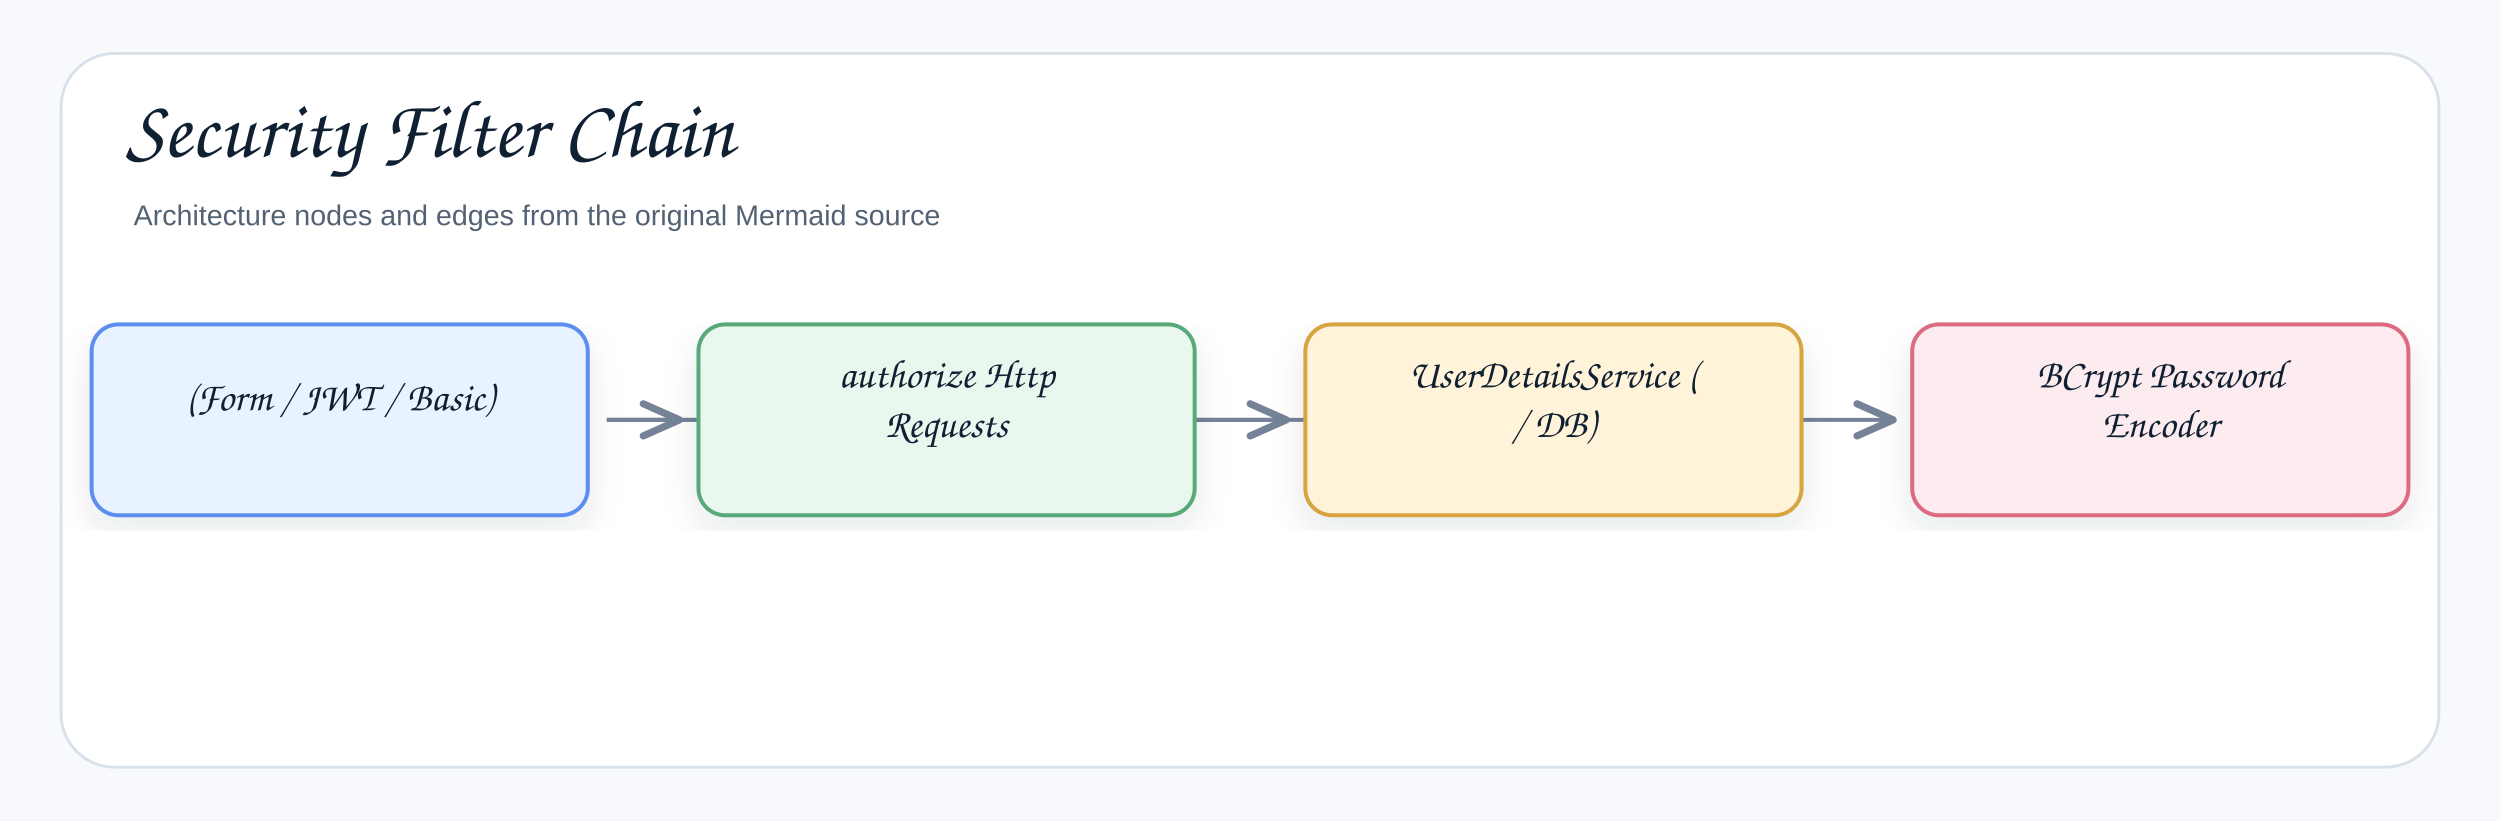
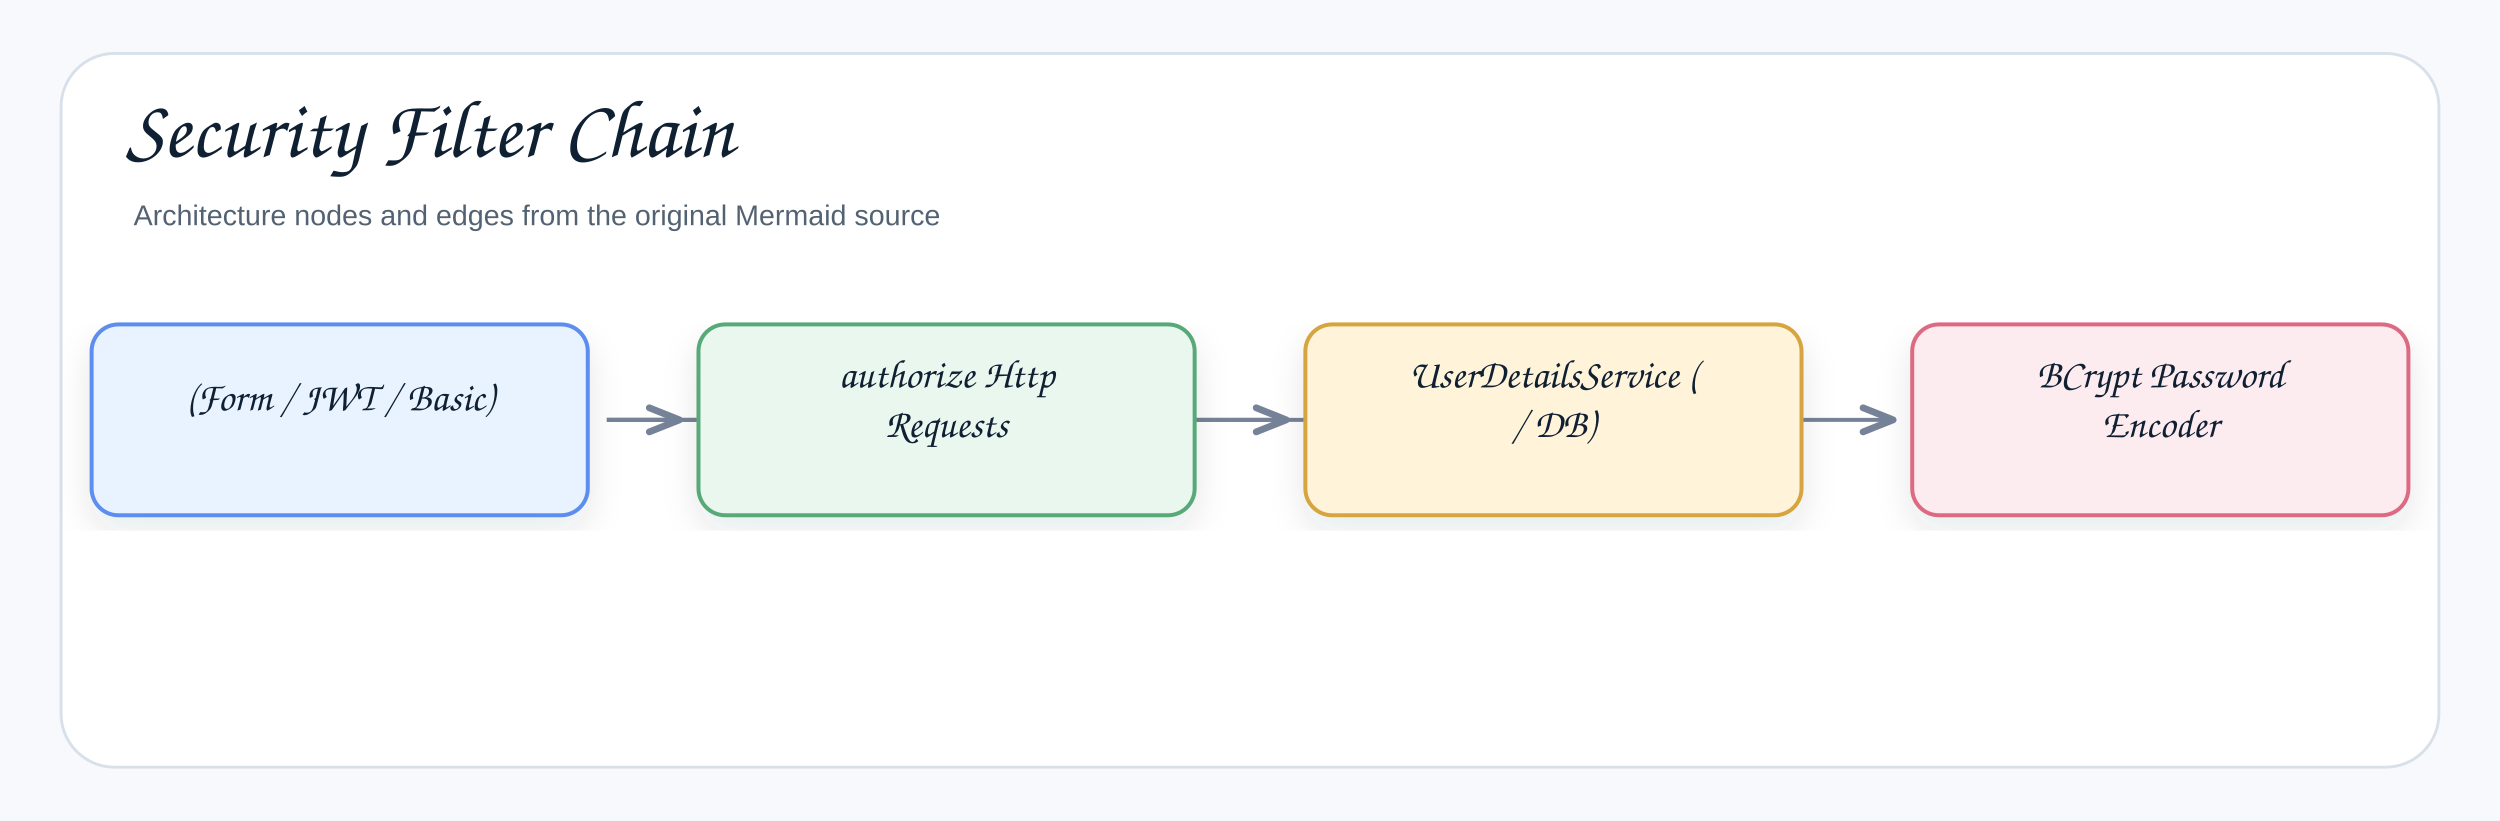
<svg xmlns="http://www.w3.org/2000/svg" width="1310" height="430" viewBox="0 0 1310 430" role="img" aria-label="Security Filter Chain">
  <defs>
    <filter id="shadow" x="-8%" y="-8%" width="116%" height="116%">
      <feDropShadow dx="0" dy="8" stdDeviation="9" flood-color="#1f2937" flood-opacity="0.10" />
    </filter>
-     <marker id="openArrow" markerWidth="12" markerHeight="10" refX="10" refY="5" orient="auto" markerUnits="strokeWidth">
-       <path d="M 1 1 L 10 5 L 1 9" fill="none" stroke="#758297" stroke-width="1.8" stroke-linecap="round" stroke-linejoin="round" />
+     <marker id="openArrow" markerWidth="10" markerHeight="8" refX="8.5" refY="4" orient="auto" markerUnits="strokeWidth">
+       <path d="M 1 1 L 8.5 4 L 1 7" fill="none" stroke="#758297" stroke-width="1.7" stroke-linecap="round" stroke-linejoin="round" />
    </marker>
-     <marker id="inherit" markerWidth="14" markerHeight="12" refX="12" refY="6" orient="auto" markerUnits="strokeWidth">
-       <path d="M 0 1 L 12 6 L 0 11 Z" fill="#ffffff" stroke="#758297" stroke-width="1.8" />
+     <marker id="inherit" markerWidth="11" markerHeight="10" refX="9.5" refY="5" orient="auto" markerUnits="strokeWidth">
+       <path d="M 0.5 1 L 9.5 5 L 0.5 9 Z" fill="#ffffff" stroke="#758297" stroke-width="1.7" />
    </marker>
    <style>
    .canvas{fill:#f7f9fc}.frame{fill:#fff;stroke:#d8e0ea;stroke-width:1.5}
    .title{font-family:"Architects Daughter","Comic Sans MS","Comic Sans",cursive;font-size:43px;font-weight:400;fill:#102033}
    .subtitle{font-family:"Comic Sans MS","Comic Sans","Comic Neue",Arial,sans-serif;font-size:15px;font-weight:400;fill:#536273}
    .label{font-family:"Architects Daughter","Comic Sans MS","Comic Sans",cursive;font-size:25px;font-weight:400;fill:#102033}
    .smallLabel{font-family:"Architects Daughter","Comic Sans MS","Comic Sans",cursive;font-size:21px;font-weight:400;fill:#102033}
    .mono{font-family:"Comic Sans MS","Comic Sans","Comic Neue",Arial,sans-serif;font-size:12px;font-weight:400;fill:#102033}
    .small{font-family:"Comic Sans MS","Comic Sans","Comic Neue",Arial,sans-serif;font-size:12px;font-weight:400;fill:#536273}
    .strong{font-family:"Comic Sans MS","Comic Sans","Comic Neue",Arial,sans-serif;font-size:13px;font-weight:400;fill:#102033}
    .card{stroke-width:2.1;filter:url(#shadow)}.compartment{stroke-width:1.5;fill:none}
    .line{stroke:#758297;stroke-width:2.1;fill:none;marker-end:url(#openArrow)}
    .plainLine{stroke:#758297;stroke-width:2.1;fill:none}
    .dashed{stroke:#758297;stroke-width:2.1;stroke-dasharray:7 6;fill:none;marker-end:url(#openArrow)}
    .inheritLine{stroke:#758297;stroke-width:2.2;fill:none;marker-end:url(#inherit)}
    .implLine{stroke:#758297;stroke-width:2.2;stroke-dasharray:8 7;fill:none;marker-end:url(#inherit)}
  </style>
  </defs>
  <rect class="canvas" width="1310" height="430" />
  <rect class="frame" x="32" y="28" width="1246" height="374" rx="28" />
  <text class="title" x="66" y="82">Security Filter Chain</text>
  <text class="subtitle" x="70" y="118">Architecture nodes and edges from the original Mermaid source</text>
  <path class="line" d="M318 220 C318 220 356 220 356 220" />
  <path class="line" d="M318 220 C318 220 992 220 992 220" />
  <path class="line" d="M318 220 C318 220 674 220 674 220" />
  <g transform="translate(48,170)">
    <rect class="card" x="0" y="0" width="260" height="100" rx="14" fill="#E8F3FF" stroke="#5B8DEF" />
    <text class="smallLabel" x="130" y="45" text-anchor="middle">(Form / JWT / Basic)</text>
  </g>
  <g transform="translate(366,170)">
    <rect class="card" x="0" y="0" width="260" height="100" rx="14" fill="#EAF7EF" stroke="#58A978" />
    <text class="smallLabel" x="130" y="33" text-anchor="middle">authorize Http</text>
    <text class="smallLabel" x="130" y="59" text-anchor="middle">Requests</text>
  </g>
  <g transform="translate(684,170)">
    <rect class="card" x="0" y="0" width="260" height="100" rx="14" fill="#FFF3D9" stroke="#D6A441" />
    <text class="smallLabel" x="130" y="33" text-anchor="middle">UserDetailsService (</text>
    <text class="smallLabel" x="130" y="59" text-anchor="middle">/ DB)</text>
  </g>
  <g transform="translate(1002,170)">
    <rect class="card" x="0" y="0" width="260" height="100" rx="14" fill="#FDECEF" stroke="#DC6B82" />
    <text class="smallLabel" x="130" y="33" text-anchor="middle">BCrypt Password</text>
    <text class="smallLabel" x="130" y="59" text-anchor="middle">Encoder</text>
  </g>
</svg>
